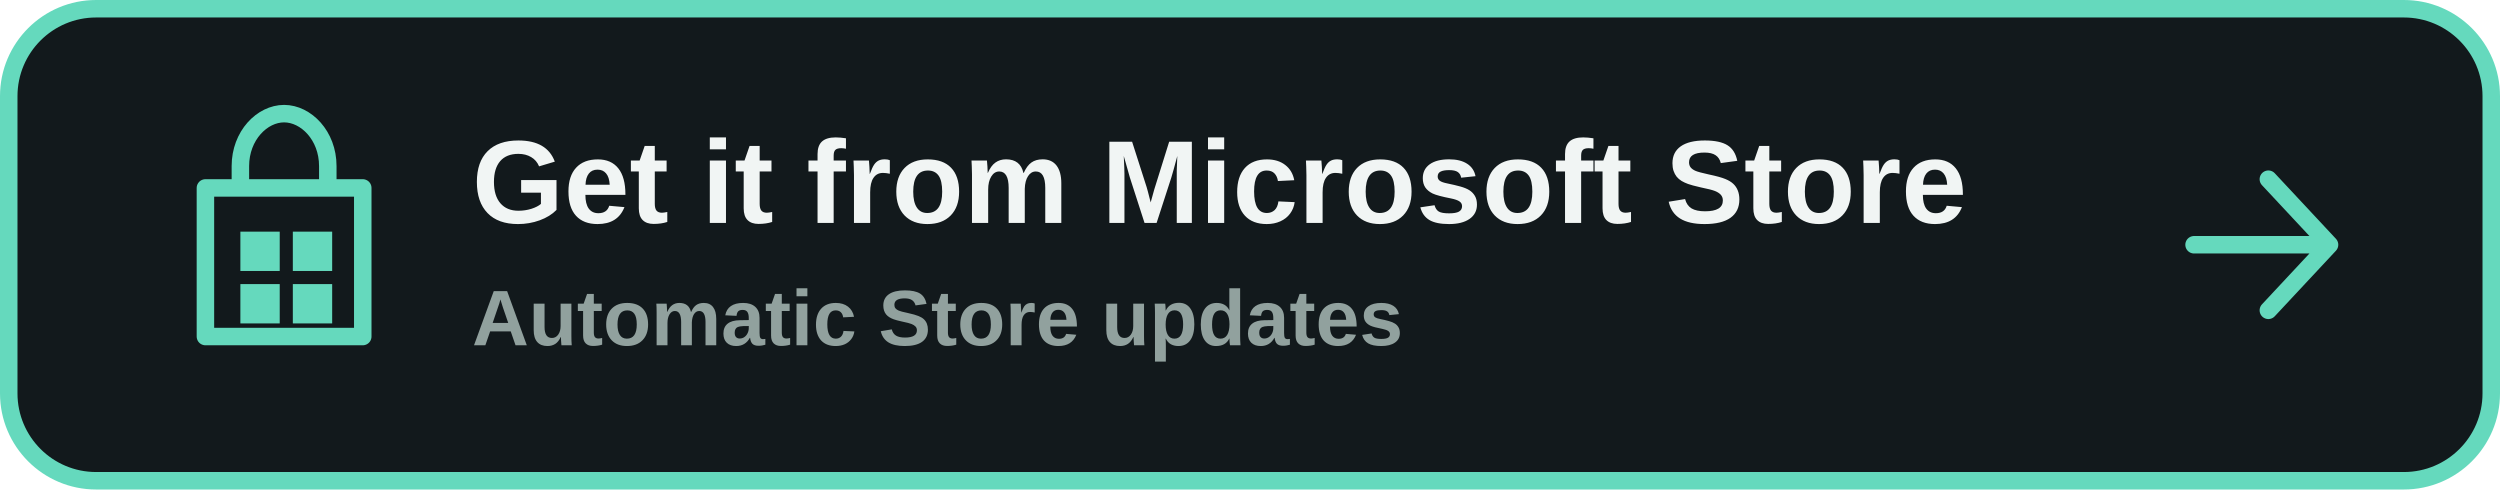
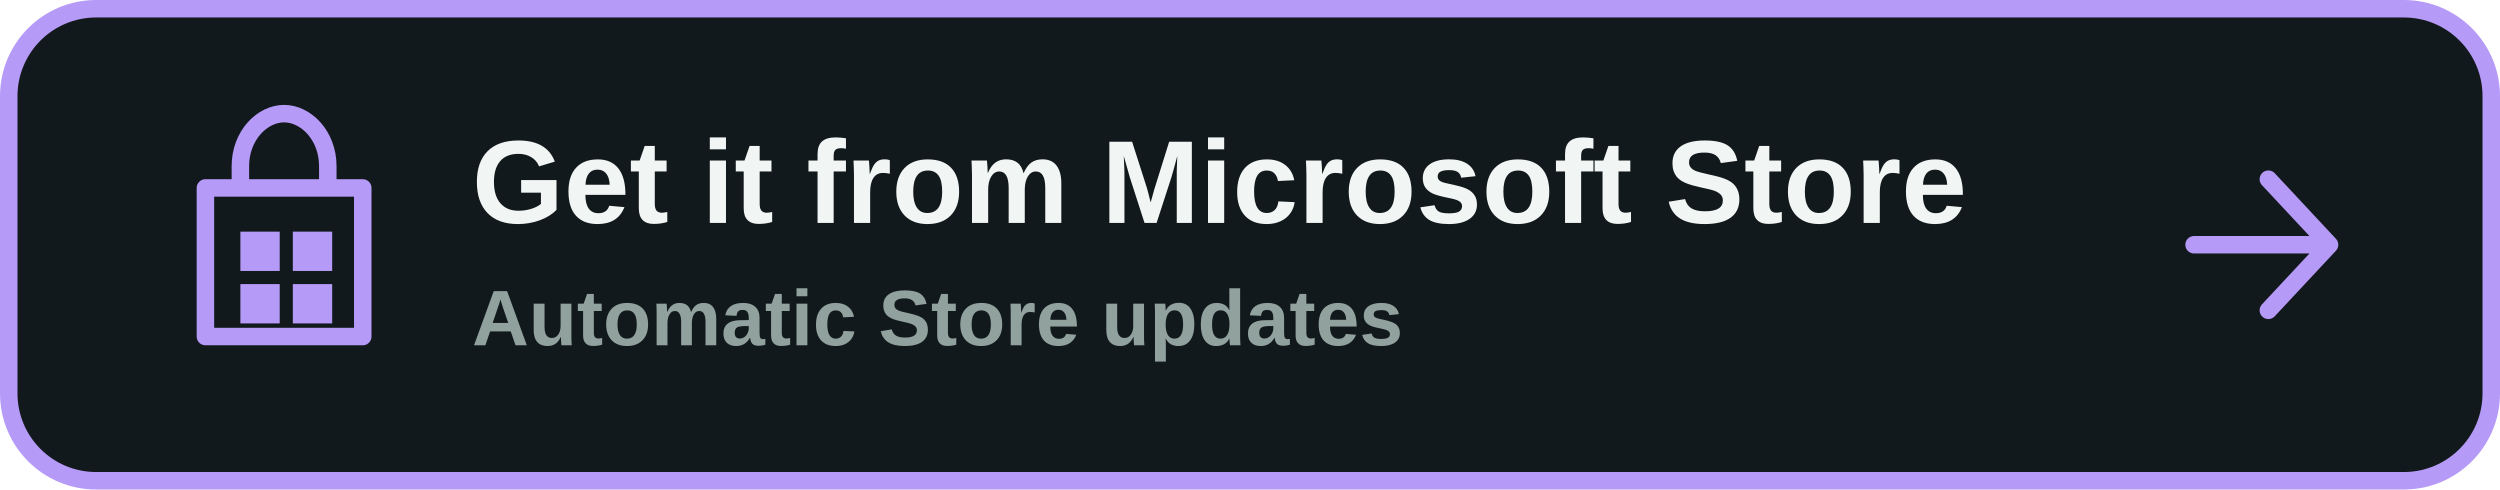
<svg xmlns="http://www.w3.org/2000/svg" width="572" height="112" viewBox="0 0 572 112" role="img" aria-labelledby="title desc">
-   <rect x="2" y="2" width="568" height="108" rx="20" fill="#12191c" stroke="#65d9bd" stroke-width="4" />
-   <path d="M47 43h36v34H47zM55 43v-5c0-7 5-12 10-12s10 5 10 12v5" fill="none" stroke="#65d9bd" stroke-width="4" stroke-linecap="round" stroke-linejoin="round" />
-   <path d="M55 53h9v9h-9zM67 53h9v9h-9zM55 65h9v9h-9zM67 65h9v9h-9z" fill="#65d9bd" />
+   <rect x="2" y="2" width="568" height="108" rx="20" fill="#12191c" stroke="#b69af7" stroke-width="4" />
+   <path d="M47 43h36v34H47zM55 43v-5c0-7 5-12 10-12s10 5 10 12v5" fill="none" stroke="#b69af7" stroke-width="4" stroke-linecap="round" stroke-linejoin="round" />
+   <path d="M55 53h9v9h-9zM67 53h9v9h-9zM55 65h9v9h-9zM67 65h9v9h-9z" fill="#b69af7" />
  <text x="108" y="51" fill="#f1f5f4" font-family="Segoe UI, Arial, sans-serif" font-size="27" font-weight="700">Get it from Microsoft Store</text>
  <text x="108" y="79" fill="#91a19e" font-family="Segoe UI, Arial, sans-serif" font-size="18" font-weight="600">Automatic Store updates</text>
-   <path d="M519 41l14 15-14 15M502 56h30" fill="none" stroke="#65d9bd" stroke-width="4" stroke-linecap="round" stroke-linejoin="round" />
+   <path d="M519 41l14 15-14 15M502 56h30" fill="none" stroke="#b69af7" stroke-width="4" stroke-linecap="round" stroke-linejoin="round" />
</svg>
